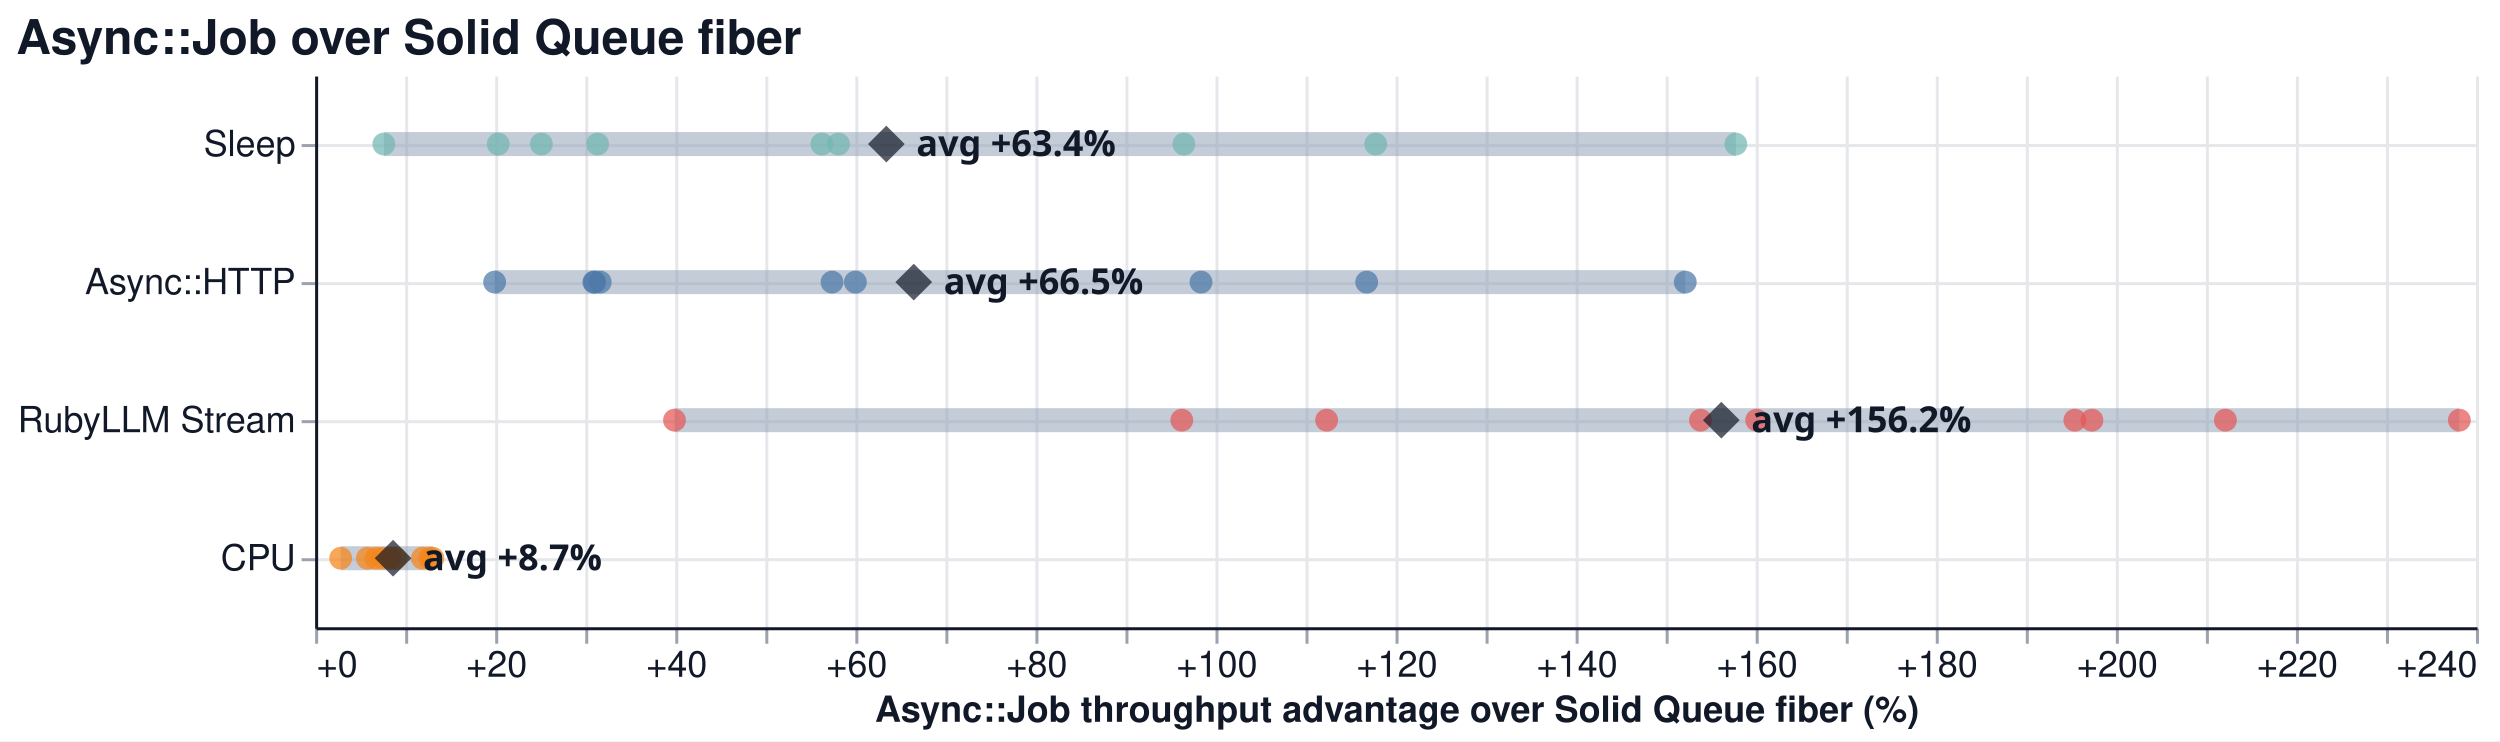
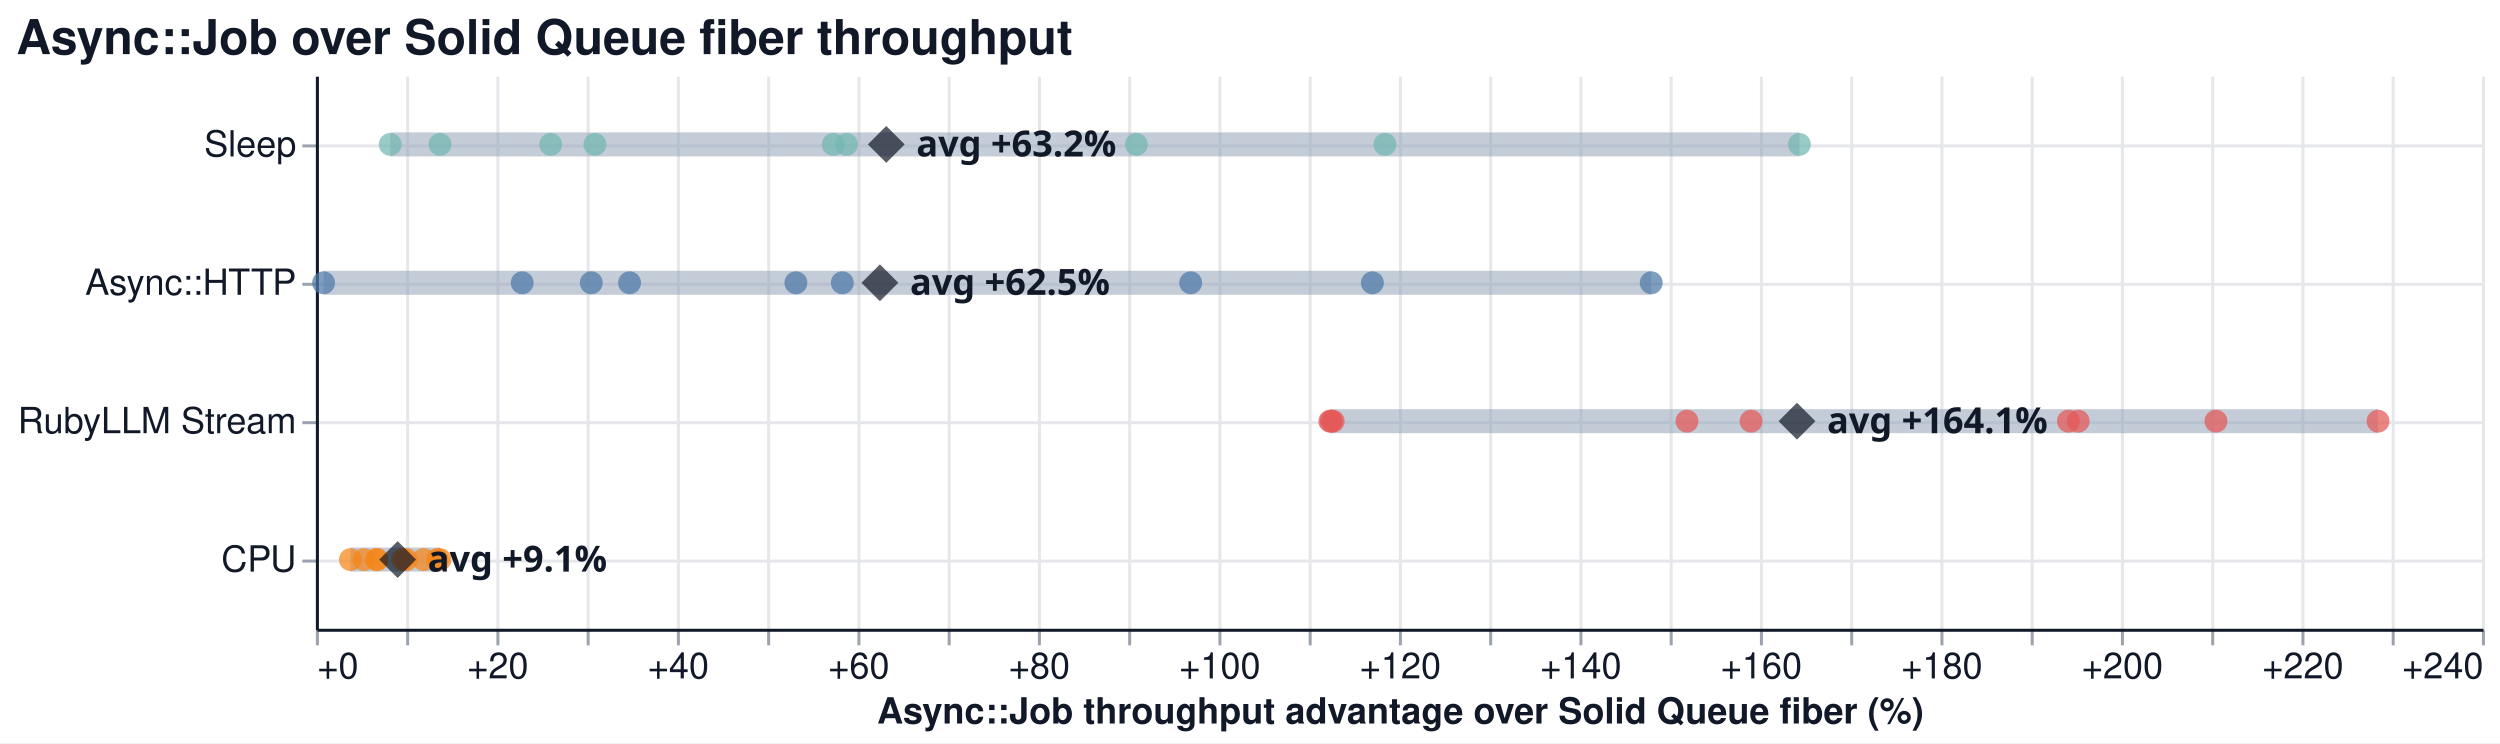
- <svg xmlns="http://www.w3.org/2000/svg" version="1.1" class="marks" width="833" height="247" viewBox="0 0 833 247">
-   <rect width="833" height="247" fill="white" />
+ <svg xmlns="http://www.w3.org/2000/svg" version="1.1" class="marks" width="831" height="247" viewBox="0 0 831 247">
+   <rect width="831" height="247" fill="white" />
  <g fill="none" stroke-miterlimit="10" transform="translate(105,25)">
    <g class="mark-group role-frame root" role="graphics-object" aria-roledescription="group mark container">
      <g transform="translate(0,0)">
        <path class="background" aria-hidden="true" d="M0,0h720v184h-720Z" />
        <g>
          <g class="mark-group role-axis" aria-hidden="true">
            <g transform="translate(0.5,184.5)">
              <path class="background" aria-hidden="true" d="M0,0h0v0h0Z" pointer-events="none" />
              <g>
                <g class="mark-rule role-axis-grid" pointer-events="none">
                  <line transform="translate(0,0)" x2="0" y2="-184" stroke="#e5e7eb" stroke-width="1" opacity="1" />
                  <line transform="translate(30,0)" x2="0" y2="-184" stroke="#e5e7eb" stroke-width="1" opacity="1" />
                  <line transform="translate(60,0)" x2="0" y2="-184" stroke="#e5e7eb" stroke-width="1" opacity="1" />
                  <line transform="translate(90,0)" x2="0" y2="-184" stroke="#e5e7eb" stroke-width="1" opacity="1" />
                  <line transform="translate(120,0)" x2="0" y2="-184" stroke="#e5e7eb" stroke-width="1" opacity="1" />
                  <line transform="translate(150,0)" x2="0" y2="-184" stroke="#e5e7eb" stroke-width="1" opacity="1" />
                  <line transform="translate(180,0)" x2="0" y2="-184" stroke="#e5e7eb" stroke-width="1" opacity="1" />
                  <line transform="translate(210,0)" x2="0" y2="-184" stroke="#e5e7eb" stroke-width="1" opacity="1" />
                  <line transform="translate(240,0)" x2="0" y2="-184" stroke="#e5e7eb" stroke-width="1" opacity="1" />
                  <line transform="translate(270,0)" x2="0" y2="-184" stroke="#e5e7eb" stroke-width="1" opacity="1" />
                  <line transform="translate(300,0)" x2="0" y2="-184" stroke="#e5e7eb" stroke-width="1" opacity="1" />
                  <line transform="translate(330,0)" x2="0" y2="-184" stroke="#e5e7eb" stroke-width="1" opacity="1" />
                  <line transform="translate(360,0)" x2="0" y2="-184" stroke="#e5e7eb" stroke-width="1" opacity="1" />
                  <line transform="translate(390,0)" x2="0" y2="-184" stroke="#e5e7eb" stroke-width="1" opacity="1" />
                  <line transform="translate(420,0)" x2="0" y2="-184" stroke="#e5e7eb" stroke-width="1" opacity="1" />
                  <line transform="translate(450,0)" x2="0" y2="-184" stroke="#e5e7eb" stroke-width="1" opacity="1" />
                  <line transform="translate(480,0)" x2="0" y2="-184" stroke="#e5e7eb" stroke-width="1" opacity="1" />
                  <line transform="translate(510,0)" x2="0" y2="-184" stroke="#e5e7eb" stroke-width="1" opacity="1" />
                  <line transform="translate(540,0)" x2="0" y2="-184" stroke="#e5e7eb" stroke-width="1" opacity="1" />
                  <line transform="translate(570,0)" x2="0" y2="-184" stroke="#e5e7eb" stroke-width="1" opacity="1" />
                  <line transform="translate(600,0)" x2="0" y2="-184" stroke="#e5e7eb" stroke-width="1" opacity="1" />
                  <line transform="translate(630,0)" x2="0" y2="-184" stroke="#e5e7eb" stroke-width="1" opacity="1" />
                  <line transform="translate(660,0)" x2="0" y2="-184" stroke="#e5e7eb" stroke-width="1" opacity="1" />
                  <line transform="translate(690,0)" x2="0" y2="-184" stroke="#e5e7eb" stroke-width="1" opacity="1" />
                  <line transform="translate(720,0)" x2="0" y2="-184" stroke="#e5e7eb" stroke-width="1" opacity="1" />
                </g>
              </g>
              <path class="foreground" aria-hidden="true" d="" pointer-events="none" display="none" />
            </g>
          </g>
          <g class="mark-group role-axis" aria-hidden="true">
            <g transform="translate(0.5,0.5)">
              <path class="background" aria-hidden="true" d="M0,0h0v0h0Z" pointer-events="none" />
              <g>
                <g class="mark-rule role-axis-grid" pointer-events="none">
                  <line transform="translate(0,23)" x2="720" y2="0" stroke="#e5e7eb" stroke-width="1" opacity="1" />
                  <line transform="translate(0,69)" x2="720" y2="0" stroke="#e5e7eb" stroke-width="1" opacity="1" />
                  <line transform="translate(0,115)" x2="720" y2="0" stroke="#e5e7eb" stroke-width="1" opacity="1" />
                  <line transform="translate(0,161)" x2="720" y2="0" stroke="#e5e7eb" stroke-width="1" opacity="1" />
                </g>
              </g>
              <path class="foreground" aria-hidden="true" d="" pointer-events="none" display="none" />
            </g>
          </g>
          <g class="mark-group role-axis" role="graphics-symbol" aria-roledescription="axis" aria-label="X-axis titled 'Async::Job throughput advantage over Solid Queue fiber (%)' for a linear scale with values from +0 to +240">
            <g transform="translate(0.5,184.5)">
              <path class="background" aria-hidden="true" d="M0,0h0v0h0Z" pointer-events="none" />
              <g>
                <g class="mark-rule role-axis-tick" pointer-events="none">
                  <line transform="translate(0,0)" x2="0" y2="5" stroke="#9ca3af" stroke-width="1" opacity="1" />
                  <line transform="translate(30,0)" x2="0" y2="5" stroke="#9ca3af" stroke-width="1" opacity="1" />
                  <line transform="translate(60,0)" x2="0" y2="5" stroke="#9ca3af" stroke-width="1" opacity="1" />
                  <line transform="translate(90,0)" x2="0" y2="5" stroke="#9ca3af" stroke-width="1" opacity="1" />
                  <line transform="translate(120,0)" x2="0" y2="5" stroke="#9ca3af" stroke-width="1" opacity="1" />
                  <line transform="translate(150,0)" x2="0" y2="5" stroke="#9ca3af" stroke-width="1" opacity="1" />
                  <line transform="translate(180,0)" x2="0" y2="5" stroke="#9ca3af" stroke-width="1" opacity="1" />
                  <line transform="translate(210,0)" x2="0" y2="5" stroke="#9ca3af" stroke-width="1" opacity="1" />
                  <line transform="translate(240,0)" x2="0" y2="5" stroke="#9ca3af" stroke-width="1" opacity="1" />
                  <line transform="translate(270,0)" x2="0" y2="5" stroke="#9ca3af" stroke-width="1" opacity="1" />
                  <line transform="translate(300,0)" x2="0" y2="5" stroke="#9ca3af" stroke-width="1" opacity="1" />
                  <line transform="translate(330,0)" x2="0" y2="5" stroke="#9ca3af" stroke-width="1" opacity="1" />
                  <line transform="translate(360,0)" x2="0" y2="5" stroke="#9ca3af" stroke-width="1" opacity="1" />
                  <line transform="translate(390,0)" x2="0" y2="5" stroke="#9ca3af" stroke-width="1" opacity="1" />
                  <line transform="translate(420,0)" x2="0" y2="5" stroke="#9ca3af" stroke-width="1" opacity="1" />
                  <line transform="translate(450,0)" x2="0" y2="5" stroke="#9ca3af" stroke-width="1" opacity="1" />
                  <line transform="translate(480,0)" x2="0" y2="5" stroke="#9ca3af" stroke-width="1" opacity="1" />
                  <line transform="translate(510,0)" x2="0" y2="5" stroke="#9ca3af" stroke-width="1" opacity="1" />
                  <line transform="translate(540,0)" x2="0" y2="5" stroke="#9ca3af" stroke-width="1" opacity="1" />
                  <line transform="translate(570,0)" x2="0" y2="5" stroke="#9ca3af" stroke-width="1" opacity="1" />
                  <line transform="translate(600,0)" x2="0" y2="5" stroke="#9ca3af" stroke-width="1" opacity="1" />
                  <line transform="translate(630,0)" x2="0" y2="5" stroke="#9ca3af" stroke-width="1" opacity="1" />
                  <line transform="translate(660,0)" x2="0" y2="5" stroke="#9ca3af" stroke-width="1" opacity="1" />
                  <line transform="translate(690,0)" x2="0" y2="5" stroke="#9ca3af" stroke-width="1" opacity="1" />
                  <line transform="translate(720,0)" x2="0" y2="5" stroke="#9ca3af" stroke-width="1" opacity="1" />
                </g>
                <g class="mark-text role-axis-label" pointer-events="none">
                  <text text-anchor="start" transform="translate(0,16)" font-family="Helvetica" font-size="12px" fill="#111827" opacity="1">+0</text>
                  <text text-anchor="middle" transform="translate(30,16)" font-family="Helvetica" font-size="12px" fill="#111827" opacity="0">+10</text>
                  <text text-anchor="middle" transform="translate(60,16)" font-family="Helvetica" font-size="12px" fill="#111827" opacity="1">+20</text>
                  <text text-anchor="middle" transform="translate(90,16)" font-family="Helvetica" font-size="12px" fill="#111827" opacity="0">+30</text>
                  <text text-anchor="middle" transform="translate(120,16)" font-family="Helvetica" font-size="12px" fill="#111827" opacity="1">+40</text>
                  <text text-anchor="middle" transform="translate(150,16)" font-family="Helvetica" font-size="12px" fill="#111827" opacity="0">+50</text>
                  <text text-anchor="middle" transform="translate(180,16)" font-family="Helvetica" font-size="12px" fill="#111827" opacity="1">+60</text>
                  <text text-anchor="middle" transform="translate(210,16)" font-family="Helvetica" font-size="12px" fill="#111827" opacity="0">+70</text>
                  <text text-anchor="middle" transform="translate(240,16)" font-family="Helvetica" font-size="12px" fill="#111827" opacity="1">+80</text>
                  <text text-anchor="middle" transform="translate(270,16)" font-family="Helvetica" font-size="12px" fill="#111827" opacity="0">+90</text>
                  <text text-anchor="middle" transform="translate(300,16)" font-family="Helvetica" font-size="12px" fill="#111827" opacity="1">+100</text>
                  <text text-anchor="middle" transform="translate(330,16)" font-family="Helvetica" font-size="12px" fill="#111827" opacity="0">+110</text>
                  <text text-anchor="middle" transform="translate(360,16)" font-family="Helvetica" font-size="12px" fill="#111827" opacity="1">+120</text>
                  <text text-anchor="middle" transform="translate(390,16)" font-family="Helvetica" font-size="12px" fill="#111827" opacity="0">+130</text>
                  <text text-anchor="middle" transform="translate(420,16)" font-family="Helvetica" font-size="12px" fill="#111827" opacity="1">+140</text>
                  <text text-anchor="middle" transform="translate(450,16)" font-family="Helvetica" font-size="12px" fill="#111827" opacity="0">+150</text>
                  <text text-anchor="middle" transform="translate(480,16)" font-family="Helvetica" font-size="12px" fill="#111827" opacity="1">+160</text>
                  <text text-anchor="middle" transform="translate(510,16)" font-family="Helvetica" font-size="12px" fill="#111827" opacity="0">+170</text>
                  <text text-anchor="middle" transform="translate(540,16)" font-family="Helvetica" font-size="12px" fill="#111827" opacity="1">+180</text>
                  <text text-anchor="middle" transform="translate(570,16)" font-family="Helvetica" font-size="12px" fill="#111827" opacity="0">+190</text>
                  <text text-anchor="middle" transform="translate(600,16)" font-family="Helvetica" font-size="12px" fill="#111827" opacity="1">+200</text>
                  <text text-anchor="middle" transform="translate(630,16)" font-family="Helvetica" font-size="12px" fill="#111827" opacity="0">+210</text>
                  <text text-anchor="middle" transform="translate(660,16)" font-family="Helvetica" font-size="12px" fill="#111827" opacity="1">+220</text>
                  <text text-anchor="middle" transform="translate(690,16)" font-family="Helvetica" font-size="12px" fill="#111827" opacity="0">+230</text>
                  <text text-anchor="end" transform="translate(720,16)" font-family="Helvetica" font-size="12px" fill="#111827" opacity="1">+240</text>
                </g>
                <g class="mark-rule role-axis-domain" pointer-events="none">
                  <line transform="translate(0,0)" x2="720" y2="0" stroke="#111827" stroke-width="1" opacity="1" />
                </g>
                <g class="mark-text role-axis-title" pointer-events="none">
                  <text text-anchor="middle" transform="translate(360,31)" font-family="Helvetica" font-size="12px" font-weight="bold" fill="#111827" opacity="1">Async::Job throughput advantage over Solid Queue fiber (%)</text>
                </g>
              </g>
              <path class="foreground" aria-hidden="true" d="" pointer-events="none" display="none" />
            </g>
          </g>
          <g class="mark-group role-axis" role="graphics-symbol" aria-roledescription="axis" aria-label="Y-axis for a discrete scale with 4 values: Sleep, Async::HTTP, RubyLLM Stream, CPU">
            <g transform="translate(0.5,0.5)">
              <path class="background" aria-hidden="true" d="M0,0h0v0h0Z" pointer-events="none" />
              <g>
                <g class="mark-rule role-axis-tick" pointer-events="none">
                  <line transform="translate(0,23)" x2="-5" y2="0" stroke="#9ca3af" stroke-width="1" opacity="1" />
                  <line transform="translate(0,69)" x2="-5" y2="0" stroke="#9ca3af" stroke-width="1" opacity="1" />
                  <line transform="translate(0,115)" x2="-5" y2="0" stroke="#9ca3af" stroke-width="1" opacity="1" />
                  <line transform="translate(0,161)" x2="-5" y2="0" stroke="#9ca3af" stroke-width="1" opacity="1" />
                </g>
                <g class="mark-text role-axis-label" pointer-events="none">
                  <text text-anchor="end" transform="translate(-7,26.5)" font-family="Helvetica" font-size="12px" fill="#111827" opacity="1">Sleep</text>
                  <text text-anchor="end" transform="translate(-7,72.5)" font-family="Helvetica" font-size="12px" fill="#111827" opacity="1">Async::HTTP</text>
                  <text text-anchor="end" transform="translate(-7,118.5)" font-family="Helvetica" font-size="12px" fill="#111827" opacity="1">RubyLLM Stream</text>
                  <text text-anchor="end" transform="translate(-7,164.5)" font-family="Helvetica" font-size="12px" fill="#111827" opacity="1">CPU</text>
                </g>
                <g class="mark-rule role-axis-domain" pointer-events="none">
                  <line transform="translate(0,0)" x2="0" y2="184" stroke="#111827" stroke-width="1" opacity="1" />
                </g>
              </g>
              <path class="foreground" aria-hidden="true" d="" pointer-events="none" display="none" />
            </g>
          </g>
          <g class="mark-rule role-mark layer_0_marks" role="graphics-symbol" aria-roledescription="rule mark container" />
          <g class="mark-rule role-mark layer_1_marks" role="graphics-object" aria-roledescription="rule mark container">
-             <line aria-label="Async::Job throughput advantage over Solid Queue fiber (%): +8; workload: Sleep; max: 157.794026874; min: 7.63657135985; average: 63.440717267; cells: 9" role="graphics-symbol" aria-roledescription="rule mark" transform="translate(22.90971,23)" x2="450.472" y2="0" stroke="#94a3b8" stroke-width="8" opacity="0.55" />
-             <line aria-label="Async::Job throughput advantage over Solid Queue fiber (%): +20; workload: Async::HTTP; max: 152.176767677; min: 19.9372868972; average: 66.4868963681; cells: 9" role="graphics-symbol" aria-roledescription="rule mark" transform="translate(59.81186,69)" x2="396.718" y2="0" stroke="#94a3b8" stroke-width="8" opacity="0.55" />
-             <line aria-label="Async::Job throughput advantage over Solid Queue fiber (%): +40; workload: RubyLLM Stream; max: 238.153846154; min: 39.9147727273; average: 156.178606797; cells: 9" role="graphics-symbol" aria-roledescription="rule mark" transform="translate(119.7443,115)" x2="594.717" y2="0" stroke="#94a3b8" stroke-width="8" opacity="0.55" />
-             <line aria-label="Async::Job throughput advantage over Solid Queue fiber (%): +3; workload: CPU; max: 13.0796150481; min: 2.83780833879; average: 8.65406472805; cells: 9" role="graphics-symbol" aria-roledescription="rule mark" transform="translate(8.513425,161)" x2="30.725" y2="0" stroke="#94a3b8" stroke-width="8" opacity="0.55" />
+             <line aria-label="Async::Job throughput advantage over Solid Queue fiber (%): +8; workload: Sleep; max: 164.37624137; min: 8.23999046711; average: 63.1967525; cells: 9" role="graphics-symbol" aria-roledescription="rule mark" transform="translate(24.71997,23)" x2="468.409" y2="0" stroke="#94a3b8" stroke-width="8" opacity="0.55" />
+             <line aria-label="Async::Job throughput advantage over Solid Queue fiber (%): +1; workload: Async::HTTP; max: 147.954873018; min: 0.853002323591; average: 62.4932173741; cells: 9" role="graphics-symbol" aria-roledescription="rule mark" transform="translate(2.559007,69)" x2="441.306" y2="0" stroke="#94a3b8" stroke-width="8" opacity="0.55" />
+             <line aria-label="Async::Job throughput advantage over Solid Queue fiber (%): +112; workload: RubyLLM Stream; max: 228.484848485; min: 112.345679012; average: 164.105061927; cells: 9" role="graphics-symbol" aria-roledescription="rule mark" transform="translate(337.037,115)" x2="348.418" y2="0" stroke="#94a3b8" stroke-width="8" opacity="0.55" />
+             <line aria-label="Async::Job throughput advantage over Solid Queue fiber (%): +4; workload: CPU; max: 13.7547348485; min: 3.82764654418; average: 9.05797429436; cells: 9" role="graphics-symbol" aria-roledescription="rule mark" transform="translate(11.48294,161)" x2="29.781" y2="0" stroke="#94a3b8" stroke-width="8" opacity="0.55" />
          </g>
          <g class="mark-symbol role-mark layer_2_marks" role="graphics-object" aria-roledescription="symbol mark container">
-             <path aria-label="Async::Job throughput advantage over Solid Queue fiber (%): +31; workload: Sleep; concurrency: 5; processes: 1 proc; value: 31.375739645" role="graphics-symbol" aria-roledescription="point" transform="translate(94.12722,23)" d="M3.808,0A3.808,3.808,0,1,1,-3.808,0A3.808,3.808,0,1,1,3.808,0" fill="#72b7b2" stroke-width="2" opacity="0.72" />
-             <path aria-label="Async::Job throughput advantage over Solid Queue fiber (%): +58; workload: Sleep; concurrency: 10; processes: 1 proc; value: 58.1294432647" role="graphics-symbol" aria-roledescription="point" transform="translate(174.3883,23)" d="M3.808,0A3.808,3.808,0,1,1,-3.808,0A3.808,3.808,0,1,1,3.808,0" fill="#72b7b2" stroke-width="2" opacity="0.72" />
-             <path aria-label="Async::Job throughput advantage over Solid Queue fiber (%): +118; workload: Sleep; concurrency: 25; processes: 1 proc; value: 117.79725834" role="graphics-symbol" aria-roledescription="point" transform="translate(353.3918,23)" d="M3.808,0A3.808,3.808,0,1,1,-3.808,0A3.808,3.808,0,1,1,3.808,0" fill="#72b7b2" stroke-width="2" opacity="0.72" />
-             <path aria-label="Async::Job throughput advantage over Solid Queue fiber (%): +158; workload: Sleep; concurrency: 50; processes: 1 proc; value: 157.794026874" role="graphics-symbol" aria-roledescription="point" transform="translate(473.3821,23)" d="M3.808,0A3.808,3.808,0,1,1,-3.808,0A3.808,3.808,0,1,1,3.808,0" fill="#72b7b2" stroke-width="2" opacity="0.72" />
-             <path aria-label="Async::Job throughput advantage over Solid Queue fiber (%): +25; workload: Sleep; concurrency: 5; processes: 2 proc; value: 25.1297946532" role="graphics-symbol" aria-roledescription="point" transform="translate(75.38938,23)" d="M3.808,0A3.808,3.808,0,1,1,-3.808,0A3.808,3.808,0,1,1,3.808,0" fill="#72b7b2" stroke-width="2" opacity="0.72" />
-             <path aria-label="Async::Job throughput advantage over Solid Queue fiber (%): +56; workload: Sleep; concurrency: 10; processes: 2 proc; value: 56.2765905423" role="graphics-symbol" aria-roledescription="point" transform="translate(168.8298,23)" d="M3.808,0A3.808,3.808,0,1,1,-3.808,0A3.808,3.808,0,1,1,3.808,0" fill="#72b7b2" stroke-width="2" opacity="0.72" />
-             <path aria-label="Async::Job throughput advantage over Solid Queue fiber (%): +96; workload: Sleep; concurrency: 25; processes: 2 proc; value: 96.4900355322" role="graphics-symbol" aria-roledescription="point" transform="translate(289.4701,23)" d="M3.808,0A3.808,3.808,0,1,1,-3.808,0A3.808,3.808,0,1,1,3.808,0" fill="#72b7b2" stroke-width="2" opacity="0.72" />
-             <path aria-label="Async::Job throughput advantage over Solid Queue fiber (%): +8; workload: Sleep; concurrency: 5; processes: 6 proc; value: 7.63657135985" role="graphics-symbol" aria-roledescription="point" transform="translate(22.90971,23)" d="M3.808,0A3.808,3.808,0,1,1,-3.808,0A3.808,3.808,0,1,1,3.808,0" fill="#72b7b2" stroke-width="2" opacity="0.72" />
-             <path aria-label="Async::Job throughput advantage over Solid Queue fiber (%): +20; workload: Sleep; concurrency: 10; processes: 6 proc; value: 20.3369951914" role="graphics-symbol" aria-roledescription="point" transform="translate(61.01099,23)" d="M3.808,0A3.808,3.808,0,1,1,-3.808,0A3.808,3.808,0,1,1,3.808,0" fill="#72b7b2" stroke-width="2" opacity="0.72" />
-             <path aria-label="Async::Job throughput advantage over Solid Queue fiber (%): +31; workload: Async::HTTP; concurrency: 5; processes: 1 proc; value: 30.9555654629" role="graphics-symbol" aria-roledescription="point" transform="translate(92.8667,69)" d="M3.808,0A3.808,3.808,0,1,1,-3.808,0A3.808,3.808,0,1,1,3.808,0" fill="#4c78a8" stroke-width="2" opacity="0.72" />
-             <path aria-label="Async::Job throughput advantage over Solid Queue fiber (%): +60; workload: Async::HTTP; concurrency: 10; processes: 1 proc; value: 60.0037362227" role="graphics-symbol" aria-roledescription="point" transform="translate(180.0112,69)" d="M3.808,0A3.808,3.808,0,1,1,-3.808,0A3.808,3.808,0,1,1,3.808,0" fill="#4c78a8" stroke-width="2" opacity="0.72" />
-             <path aria-label="Async::Job throughput advantage over Solid Queue fiber (%): +117; workload: Async::HTTP; concurrency: 25; processes: 1 proc; value: 116.79411593" role="graphics-symbol" aria-roledescription="point" transform="translate(350.3823,69)" d="M3.808,0A3.808,3.808,0,1,1,-3.808,0A3.808,3.808,0,1,1,3.808,0" fill="#4c78a8" stroke-width="2" opacity="0.72" />
-             <path aria-label="Async::Job throughput advantage over Solid Queue fiber (%): +152; workload: Async::HTTP; concurrency: 50; processes: 1 proc; value: 152.176767677" role="graphics-symbol" aria-roledescription="point" transform="translate(456.5303,69)" d="M3.808,0A3.808,3.808,0,1,1,-3.808,0A3.808,3.808,0,1,1,3.808,0" fill="#4c78a8" stroke-width="2" opacity="0.72" />
-             <path aria-label="Async::Job throughput advantage over Solid Queue fiber (%): +32; workload: Async::HTTP; concurrency: 5; processes: 2 proc; value: 31.6636570621" role="graphics-symbol" aria-roledescription="point" transform="translate(94.99097,69)" d="M3.808,0A3.808,3.808,0,1,1,-3.808,0A3.808,3.808,0,1,1,3.808,0" fill="#4c78a8" stroke-width="2" opacity="0.72" />
-             <path aria-label="Async::Job throughput advantage over Solid Queue fiber (%): +57; workload: Async::HTTP; concurrency: 10; processes: 2 proc; value: 57.408411814" role="graphics-symbol" aria-roledescription="point" transform="translate(172.2252,69)" d="M3.808,0A3.808,3.808,0,1,1,-3.808,0A3.808,3.808,0,1,1,3.808,0" fill="#4c78a8" stroke-width="2" opacity="0.72" />
-             <path aria-label="Async::Job throughput advantage over Solid Queue fiber (%): +98; workload: Async::HTTP; concurrency: 25; processes: 2 proc; value: 98.3918037876" role="graphics-symbol" aria-roledescription="point" transform="translate(295.1754,69)" d="M3.808,0A3.808,3.808,0,1,1,-3.808,0A3.808,3.808,0,1,1,3.808,0" fill="#4c78a8" stroke-width="2" opacity="0.72" />
-             <path aria-label="Async::Job throughput advantage over Solid Queue fiber (%): +20; workload: Async::HTTP; concurrency: 5; processes: 6 proc; value: 19.9372868972" role="graphics-symbol" aria-roledescription="point" transform="translate(59.81186,69)" d="M3.808,0A3.808,3.808,0,1,1,-3.808,0A3.808,3.808,0,1,1,3.808,0" fill="#4c78a8" stroke-width="2" opacity="0.72" />
-             <path aria-label="Async::Job throughput advantage over Solid Queue fiber (%): +31; workload: Async::HTTP; concurrency: 10; processes: 6 proc; value: 31.0507224594" role="graphics-symbol" aria-roledescription="point" transform="translate(93.15217,69)" d="M3.808,0A3.808,3.808,0,1,1,-3.808,0A3.808,3.808,0,1,1,3.808,0" fill="#4c78a8" stroke-width="2" opacity="0.72" />
+             <path aria-label="Async::Job throughput advantage over Solid Queue fiber (%): +31; workload: Sleep; concurrency: 5; processes: 1 proc; value: 30.9188065905" role="graphics-symbol" aria-roledescription="point" transform="translate(92.75642,23)" d="M3.808,0A3.808,3.808,0,1,1,-3.808,0A3.808,3.808,0,1,1,3.808,0" fill="#72b7b2" stroke-width="2" opacity="0.72" />
+             <path aria-label="Async::Job throughput advantage over Solid Queue fiber (%): +59; workload: Sleep; concurrency: 10; processes: 1 proc; value: 58.790240282" role="graphics-symbol" aria-roledescription="point" transform="translate(176.3707,23)" d="M3.808,0A3.808,3.808,0,1,1,-3.808,0A3.808,3.808,0,1,1,3.808,0" fill="#72b7b2" stroke-width="2" opacity="0.72" />
+             <path aria-label="Async::Job throughput advantage over Solid Queue fiber (%): +118; workload: Sleep; concurrency: 25; processes: 1 proc; value: 118.442313281" role="graphics-symbol" aria-roledescription="point" transform="translate(355.3269,23)" d="M3.808,0A3.808,3.808,0,1,1,-3.808,0A3.808,3.808,0,1,1,3.808,0" fill="#72b7b2" stroke-width="2" opacity="0.72" />
+             <path aria-label="Async::Job throughput advantage over Solid Queue fiber (%): +164; workload: Sleep; concurrency: 50; processes: 1 proc; value: 164.37624137" role="graphics-symbol" aria-roledescription="point" transform="translate(493.1287,23)" d="M3.808,0A3.808,3.808,0,1,1,-3.808,0A3.808,3.808,0,1,1,3.808,0" fill="#72b7b2" stroke-width="2" opacity="0.72" />
+             <path aria-label="Async::Job throughput advantage over Solid Queue fiber (%): +26; workload: Sleep; concurrency: 5; processes: 2 proc; value: 26.011970389" role="graphics-symbol" aria-roledescription="point" transform="translate(78.03591,23)" d="M3.808,0A3.808,3.808,0,1,1,-3.808,0A3.808,3.808,0,1,1,3.808,0" fill="#72b7b2" stroke-width="2" opacity="0.72" />
+             <path aria-label="Async::Job throughput advantage over Solid Queue fiber (%): +57; workload: Sleep; concurrency: 10; processes: 2 proc; value: 57.3226656259" role="graphics-symbol" aria-roledescription="point" transform="translate(171.968,23)" d="M3.808,0A3.808,3.808,0,1,1,-3.808,0A3.808,3.808,0,1,1,3.808,0" fill="#72b7b2" stroke-width="2" opacity="0.72" />
+             <path aria-label="Async::Job throughput advantage over Solid Queue fiber (%): +91; workload: Sleep; concurrency: 25; processes: 2 proc; value: 90.9148897394" role="graphics-symbol" aria-roledescription="point" transform="translate(272.7447,23)" d="M3.808,0A3.808,3.808,0,1,1,-3.808,0A3.808,3.808,0,1,1,3.808,0" fill="#72b7b2" stroke-width="2" opacity="0.72" />
+             <path aria-label="Async::Job throughput advantage over Solid Queue fiber (%): +8; workload: Sleep; concurrency: 5; processes: 6 proc; value: 8.23999046711" role="graphics-symbol" aria-roledescription="point" transform="translate(24.71997,23)" d="M3.808,0A3.808,3.808,0,1,1,-3.808,0A3.808,3.808,0,1,1,3.808,0" fill="#72b7b2" stroke-width="2" opacity="0.72" />
+             <path aria-label="Async::Job throughput advantage over Solid Queue fiber (%): +14; workload: Sleep; concurrency: 10; processes: 6 proc; value: 13.7536547556" role="graphics-symbol" aria-roledescription="point" transform="translate(41.26096,23)" d="M3.808,0A3.808,3.808,0,1,1,-3.808,0A3.808,3.808,0,1,1,3.808,0" fill="#72b7b2" stroke-width="2" opacity="0.72" />
+             <path aria-label="Async::Job throughput advantage over Solid Queue fiber (%): +31; workload: Async::HTTP; concurrency: 5; processes: 1 proc; value: 30.5137751303" role="graphics-symbol" aria-roledescription="point" transform="translate(91.54133,69)" d="M3.808,0A3.808,3.808,0,1,1,-3.808,0A3.808,3.808,0,1,1,3.808,0" fill="#4c78a8" stroke-width="2" opacity="0.72" />
+             <path aria-label="Async::Job throughput advantage over Solid Queue fiber (%): +58; workload: Async::HTTP; concurrency: 10; processes: 1 proc; value: 58.3279325988" role="graphics-symbol" aria-roledescription="point" transform="translate(174.9838,69)" d="M3.808,0A3.808,3.808,0,1,1,-3.808,0A3.808,3.808,0,1,1,3.808,0" fill="#4c78a8" stroke-width="2" opacity="0.72" />
+             <path aria-label="Async::Job throughput advantage over Solid Queue fiber (%): +117; workload: Async::HTTP; concurrency: 25; processes: 1 proc; value: 117.059438124" role="graphics-symbol" aria-roledescription="point" transform="translate(351.1783,69)" d="M3.808,0A3.808,3.808,0,1,1,-3.808,0A3.808,3.808,0,1,1,3.808,0" fill="#4c78a8" stroke-width="2" opacity="0.72" />
+             <path aria-label="Async::Job throughput advantage over Solid Queue fiber (%): +148; workload: Async::HTTP; concurrency: 50; processes: 1 proc; value: 147.954873018" role="graphics-symbol" aria-roledescription="point" transform="translate(443.8646,69)" d="M3.808,0A3.808,3.808,0,1,1,-3.808,0A3.808,3.808,0,1,1,3.808,0" fill="#4c78a8" stroke-width="2" opacity="0.72" />
+             <path aria-label="Async::Job throughput advantage over Solid Queue fiber (%): +35; workload: Async::HTTP; concurrency: 5; processes: 2 proc; value: 34.7555205047" role="graphics-symbol" aria-roledescription="point" transform="translate(104.2666,69)" d="M3.808,0A3.808,3.808,0,1,1,-3.808,0A3.808,3.808,0,1,1,3.808,0" fill="#4c78a8" stroke-width="2" opacity="0.72" />
+             <path aria-label="Async::Job throughput advantage over Solid Queue fiber (%): +53; workload: Async::HTTP; concurrency: 10; processes: 2 proc; value: 53.1878287372" role="graphics-symbol" aria-roledescription="point" transform="translate(159.5635,69)" d="M3.808,0A3.808,3.808,0,1,1,-3.808,0A3.808,3.808,0,1,1,3.808,0" fill="#4c78a8" stroke-width="2" opacity="0.72" />
+             <path aria-label="Async::Job throughput advantage over Solid Queue fiber (%): +97; workload: Async::HTTP; concurrency: 25; processes: 2 proc; value: 96.9287008686" role="graphics-symbol" aria-roledescription="point" transform="translate(290.7861,69)" d="M3.808,0A3.808,3.808,0,1,1,-3.808,0A3.808,3.808,0,1,1,3.808,0" fill="#4c78a8" stroke-width="2" opacity="0.72" />
+             <path aria-label="Async::Job throughput advantage over Solid Queue fiber (%): +1; workload: Async::HTTP; concurrency: 5; processes: 6 proc; value: 0.853002323591" role="graphics-symbol" aria-roledescription="point" transform="translate(2.559007,69)" d="M3.808,0A3.808,3.808,0,1,1,-3.808,0A3.808,3.808,0,1,1,3.808,0" fill="#4c78a8" stroke-width="2" opacity="0.72" />
+             <path aria-label="Async::Job throughput advantage over Solid Queue fiber (%): +23; workload: Async::HTTP; concurrency: 10; processes: 6 proc; value: 22.8578850611" role="graphics-symbol" aria-roledescription="point" transform="translate(68.57366,69)" d="M3.808,0A3.808,3.808,0,1,1,-3.808,0A3.808,3.808,0,1,1,3.808,0" fill="#4c78a8" stroke-width="2" opacity="0.72" />
            <path aria-label="Async::Job throughput advantage over Solid Queue fiber (%): +112; workload: RubyLLM Stream; concurrency: 5; processes: 1 proc; value: 112.345679012" role="graphics-symbol" aria-roledescription="point" transform="translate(337.037,115)" d="M3.808,0A3.808,3.808,0,1,1,-3.808,0A3.808,3.808,0,1,1,3.808,0" fill="#e45756" stroke-width="2" opacity="0.72" />
-             <path aria-label="Async::Job throughput advantage over Solid Queue fiber (%): +160; workload: RubyLLM Stream; concurrency: 10; processes: 1 proc; value: 160.109289617" role="graphics-symbol" aria-roledescription="point" transform="translate(480.3279,115)" d="M3.808,0A3.808,3.808,0,1,1,-3.808,0A3.808,3.808,0,1,1,3.808,0" fill="#e45756" stroke-width="2" opacity="0.72" />
-             <path aria-label="Async::Job throughput advantage over Solid Queue fiber (%): +197; workload: RubyLLM Stream; concurrency: 25; processes: 1 proc; value: 197.340425532" role="graphics-symbol" aria-roledescription="point" transform="translate(592.0213,115)" d="M3.808,0A3.808,3.808,0,1,1,-3.808,0A3.808,3.808,0,1,1,3.808,0" fill="#e45756" stroke-width="2" opacity="0.72" />
-             <path aria-label="Async::Job throughput advantage over Solid Queue fiber (%): +212; workload: RubyLLM Stream; concurrency: 50; processes: 1 proc; value: 212.169312169" role="graphics-symbol" aria-roledescription="point" transform="translate(636.5079,115)" d="M3.808,0A3.808,3.808,0,1,1,-3.808,0A3.808,3.808,0,1,1,3.808,0" fill="#e45756" stroke-width="2" opacity="0.72" />
-             <path aria-label="Async::Job throughput advantage over Solid Queue fiber (%): +96; workload: RubyLLM Stream; concurrency: 5; processes: 2 proc; value: 96.2585034014" role="graphics-symbol" aria-roledescription="point" transform="translate(288.7755,115)" d="M3.808,0A3.808,3.808,0,1,1,-3.808,0A3.808,3.808,0,1,1,3.808,0" fill="#e45756" stroke-width="2" opacity="0.72" />
-             <path aria-label="Async::Job throughput advantage over Solid Queue fiber (%): +154; workload: RubyLLM Stream; concurrency: 10; processes: 2 proc; value: 153.869047619" role="graphics-symbol" aria-roledescription="point" transform="translate(461.6071,115)" d="M3.808,0A3.808,3.808,0,1,1,-3.808,0A3.808,3.808,0,1,1,3.808,0" fill="#e45756" stroke-width="2" opacity="0.72" />
-             <path aria-label="Async::Job throughput advantage over Solid Queue fiber (%): +238; workload: RubyLLM Stream; concurrency: 25; processes: 2 proc; value: 238.153846154" role="graphics-symbol" aria-roledescription="point" transform="translate(714.4615,115)" d="M3.808,0A3.808,3.808,0,1,1,-3.808,0A3.808,3.808,0,1,1,3.808,0" fill="#e45756" stroke-width="2" opacity="0.72" />
-             <path aria-label="Async::Job throughput advantage over Solid Queue fiber (%): +40; workload: RubyLLM Stream; concurrency: 5; processes: 6 proc; value: 39.9147727273" role="graphics-symbol" aria-roledescription="point" transform="translate(119.7443,115)" d="M3.808,0A3.808,3.808,0,1,1,-3.808,0A3.808,3.808,0,1,1,3.808,0" fill="#e45756" stroke-width="2" opacity="0.72" />
-             <path aria-label="Async::Job throughput advantage over Solid Queue fiber (%): +195; workload: RubyLLM Stream; concurrency: 10; processes: 6 proc; value: 195.446584939" role="graphics-symbol" aria-roledescription="point" transform="translate(586.3398,115)" d="M3.808,0A3.808,3.808,0,1,1,-3.808,0A3.808,3.808,0,1,1,3.808,0" fill="#e45756" stroke-width="2" opacity="0.72" />
-             <path aria-label="Async::Job throughput advantage over Solid Queue fiber (%): +13; workload: CPU; concurrency: 5; processes: 1 proc; value: 13.0796150481" role="graphics-symbol" aria-roledescription="point" transform="translate(39.23885,161)" d="M3.808,0A3.808,3.808,0,1,1,-3.808,0A3.808,3.808,0,1,1,3.808,0" fill="#f58518" stroke-width="2" opacity="0.72" />
-             <path aria-label="Async::Job throughput advantage over Solid Queue fiber (%): +9; workload: CPU; concurrency: 10; processes: 1 proc; value: 8.96405919662" role="graphics-symbol" aria-roledescription="point" transform="translate(26.89218,161)" d="M3.808,0A3.808,3.808,0,1,1,-3.808,0A3.808,3.808,0,1,1,3.808,0" fill="#f58518" stroke-width="2" opacity="0.72" />
-             <path aria-label="Async::Job throughput advantage over Solid Queue fiber (%): +7; workload: CPU; concurrency: 25; processes: 1 proc; value: 6.75507666805" role="graphics-symbol" aria-roledescription="point" transform="translate(20.26523,161)" d="M3.808,0A3.808,3.808,0,1,1,-3.808,0A3.808,3.808,0,1,1,3.808,0" fill="#f58518" stroke-width="2" opacity="0.72" />
-             <path aria-label="Async::Job throughput advantage over Solid Queue fiber (%): +6; workload: CPU; concurrency: 50; processes: 1 proc; value: 5.8024691358" role="graphics-symbol" aria-roledescription="point" transform="translate(17.40741,161)" d="M3.808,0A3.808,3.808,0,1,1,-3.808,0A3.808,3.808,0,1,1,3.808,0" fill="#f58518" stroke-width="2" opacity="0.72" />
-             <path aria-label="Async::Job throughput advantage over Solid Queue fiber (%): +12; workload: CPU; concurrency: 5; processes: 2 proc; value: 11.9157797316" role="graphics-symbol" aria-roledescription="point" transform="translate(35.74734,161)" d="M3.808,0A3.808,3.808,0,1,1,-3.808,0A3.808,3.808,0,1,1,3.808,0" fill="#f58518" stroke-width="2" opacity="0.72" />
-             <path aria-label="Async::Job throughput advantage over Solid Queue fiber (%): +8; workload: CPU; concurrency: 10; processes: 2 proc; value: 8.31826401447" role="graphics-symbol" aria-roledescription="point" transform="translate(24.95479,161)" d="M3.808,0A3.808,3.808,0,1,1,-3.808,0A3.808,3.808,0,1,1,3.808,0" fill="#f58518" stroke-width="2" opacity="0.72" />
-             <path aria-label="Async::Job throughput advantage over Solid Queue fiber (%): +3; workload: CPU; concurrency: 25; processes: 2 proc; value: 2.83780833879" role="graphics-symbol" aria-roledescription="point" transform="translate(8.513425,161)" d="M3.808,0A3.808,3.808,0,1,1,-3.808,0A3.808,3.808,0,1,1,3.808,0" fill="#f58518" stroke-width="2" opacity="0.72" />
-             <path aria-label="Async::Job throughput advantage over Solid Queue fiber (%): +13; workload: CPU; concurrency: 5; processes: 6 proc; value: 12.7180641531" role="graphics-symbol" aria-roledescription="point" transform="translate(38.15419,161)" d="M3.808,0A3.808,3.808,0,1,1,-3.808,0A3.808,3.808,0,1,1,3.808,0" fill="#f58518" stroke-width="2" opacity="0.72" />
-             <path aria-label="Async::Job throughput advantage over Solid Queue fiber (%): +7; workload: CPU; concurrency: 10; processes: 6 proc; value: 7.49544626594" role="graphics-symbol" aria-roledescription="point" transform="translate(22.48634,161)" d="M3.808,0A3.808,3.808,0,1,1,-3.808,0A3.808,3.808,0,1,1,3.808,0" fill="#f58518" stroke-width="2" opacity="0.72" />
+             <path aria-label="Async::Job throughput advantage over Solid Queue fiber (%): +159; workload: RubyLLM Stream; concurrency: 10; processes: 1 proc; value: 159.016393443" role="graphics-symbol" aria-roledescription="point" transform="translate(477.0492,115)" d="M3.808,0A3.808,3.808,0,1,1,-3.808,0A3.808,3.808,0,1,1,3.808,0" fill="#e45756" stroke-width="2" opacity="0.72" />
+             <path aria-label="Async::Job throughput advantage over Solid Queue fiber (%): +195; workload: RubyLLM Stream; concurrency: 25; processes: 1 proc; value: 195.263157895" role="graphics-symbol" aria-roledescription="point" transform="translate(585.7895,115)" d="M3.808,0A3.808,3.808,0,1,1,-3.808,0A3.808,3.808,0,1,1,3.808,0" fill="#e45756" stroke-width="2" opacity="0.72" />
+             <path aria-label="Async::Job throughput advantage over Solid Queue fiber (%): +211; workload: RubyLLM Stream; concurrency: 50; processes: 1 proc; value: 210.526315789" role="graphics-symbol" aria-roledescription="point" transform="translate(631.5789,115)" d="M3.808,0A3.808,3.808,0,1,1,-3.808,0A3.808,3.808,0,1,1,3.808,0" fill="#e45756" stroke-width="2" opacity="0.72" />
+             <path aria-label="Async::Job throughput advantage over Solid Queue fiber (%): +113; workload: RubyLLM Stream; concurrency: 5; processes: 2 proc; value: 112.5" role="graphics-symbol" aria-roledescription="point" transform="translate(337.5,115)" d="M3.808,0A3.808,3.808,0,1,1,-3.808,0A3.808,3.808,0,1,1,3.808,0" fill="#e45756" stroke-width="2" opacity="0.72" />
+             <path aria-label="Async::Job throughput advantage over Solid Queue fiber (%): +152; workload: RubyLLM Stream; concurrency: 10; processes: 2 proc; value: 151.91740413" role="graphics-symbol" aria-roledescription="point" transform="translate(455.7522,115)" d="M3.808,0A3.808,3.808,0,1,1,-3.808,0A3.808,3.808,0,1,1,3.808,0" fill="#e45756" stroke-width="2" opacity="0.72" />
+             <path aria-label="Async::Job throughput advantage over Solid Queue fiber (%): +228; workload: RubyLLM Stream; concurrency: 25; processes: 2 proc; value: 228.484848485" role="graphics-symbol" aria-roledescription="point" transform="translate(685.4545,115)" d="M3.808,0A3.808,3.808,0,1,1,-3.808,0A3.808,3.808,0,1,1,3.808,0" fill="#e45756" stroke-width="2" opacity="0.72" />
+             <path aria-label="Async::Job throughput advantage over Solid Queue fiber (%): +113; workload: RubyLLM Stream; concurrency: 5; processes: 6 proc; value: 112.711864407" role="graphics-symbol" aria-roledescription="point" transform="translate(338.1356,115)" d="M3.808,0A3.808,3.808,0,1,1,-3.808,0A3.808,3.808,0,1,1,3.808,0" fill="#e45756" stroke-width="2" opacity="0.72" />
+             <path aria-label="Async::Job throughput advantage over Solid Queue fiber (%): +194; workload: RubyLLM Stream; concurrency: 10; processes: 6 proc; value: 194.17989418" role="graphics-symbol" aria-roledescription="point" transform="translate(582.5397,115)" d="M3.808,0A3.808,3.808,0,1,1,-3.808,0A3.808,3.808,0,1,1,3.808,0" fill="#e45756" stroke-width="2" opacity="0.72" />
+             <path aria-label="Async::Job throughput advantage over Solid Queue fiber (%): +13; workload: CPU; concurrency: 5; processes: 1 proc; value: 13.4674245737" role="graphics-symbol" aria-roledescription="point" transform="translate(40.40227,161)" d="M3.808,0A3.808,3.808,0,1,1,-3.808,0A3.808,3.808,0,1,1,3.808,0" fill="#f58518" stroke-width="2" opacity="0.72" />
+             <path aria-label="Async::Job throughput advantage over Solid Queue fiber (%): +10; workload: CPU; concurrency: 10; processes: 1 proc; value: 9.63651732883" role="graphics-symbol" aria-roledescription="point" transform="translate(28.90955,161)" d="M3.808,0A3.808,3.808,0,1,1,-3.808,0A3.808,3.808,0,1,1,3.808,0" fill="#f58518" stroke-width="2" opacity="0.72" />
+             <path aria-label="Async::Job throughput advantage over Solid Queue fiber (%): +7; workload: CPU; concurrency: 25; processes: 1 proc; value: 6.77685950413" role="graphics-symbol" aria-roledescription="point" transform="translate(20.33058,161)" d="M3.808,0A3.808,3.808,0,1,1,-3.808,0A3.808,3.808,0,1,1,3.808,0" fill="#f58518" stroke-width="2" opacity="0.72" />
+             <path aria-label="Async::Job throughput advantage over Solid Queue fiber (%): +5; workload: CPU; concurrency: 50; processes: 1 proc; value: 5.33661740558" role="graphics-symbol" aria-roledescription="point" transform="translate(16.00985,161)" d="M3.808,0A3.808,3.808,0,1,1,-3.808,0A3.808,3.808,0,1,1,3.808,0" fill="#f58518" stroke-width="2" opacity="0.72" />
+             <path aria-label="Async::Job throughput advantage over Solid Queue fiber (%): +14; workload: CPU; concurrency: 5; processes: 2 proc; value: 13.7547348485" role="graphics-symbol" aria-roledescription="point" transform="translate(41.2642,161)" d="M3.808,0A3.808,3.808,0,1,1,-3.808,0A3.808,3.808,0,1,1,3.808,0" fill="#f58518" stroke-width="2" opacity="0.72" />
+             <path aria-label="Async::Job throughput advantage over Solid Queue fiber (%): +7; workload: CPU; concurrency: 10; processes: 2 proc; value: 6.74082313682" role="graphics-symbol" aria-roledescription="point" transform="translate(20.22247,161)" d="M3.808,0A3.808,3.808,0,1,1,-3.808,0A3.808,3.808,0,1,1,3.808,0" fill="#f58518" stroke-width="2" opacity="0.72" />
+             <path aria-label="Async::Job throughput advantage over Solid Queue fiber (%): +4; workload: CPU; concurrency: 25; processes: 2 proc; value: 3.82764654418" role="graphics-symbol" aria-roledescription="point" transform="translate(11.48294,161)" d="M3.808,0A3.808,3.808,0,1,1,-3.808,0A3.808,3.808,0,1,1,3.808,0" fill="#f58518" stroke-width="2" opacity="0.72" />
+             <path aria-label="Async::Job throughput advantage over Solid Queue fiber (%): +12; workload: CPU; concurrency: 5; processes: 6 proc; value: 11.9437721095" role="graphics-symbol" aria-roledescription="point" transform="translate(35.83132,161)" d="M3.808,0A3.808,3.808,0,1,1,-3.808,0A3.808,3.808,0,1,1,3.808,0" fill="#f58518" stroke-width="2" opacity="0.72" />
+             <path aria-label="Async::Job throughput advantage over Solid Queue fiber (%): +10; workload: CPU; concurrency: 10; processes: 6 proc; value: 10.0373731981" role="graphics-symbol" aria-roledescription="point" transform="translate(30.11212,161)" d="M3.808,0A3.808,3.808,0,1,1,-3.808,0A3.808,3.808,0,1,1,3.808,0" fill="#f58518" stroke-width="2" opacity="0.72" />
          </g>
          <g class="mark-symbol role-mark layer_3_marks" role="graphics-object" aria-roledescription="symbol mark container">
-             <path aria-label="Async::Job throughput advantage over Solid Queue fiber (%): +63; workload: Sleep; average: 63.440717267; min: 7.63657135985; max: 157.794026874; cells: 9" role="graphics-symbol" aria-roledescription="point" transform="translate(190.3222,23)" d="M-6.124,0L0,-6.124L6.124,0L0,6.124Z" fill="#111827" stroke-width="2" opacity="0.7" />
-             <path aria-label="Async::Job throughput advantage over Solid Queue fiber (%): +66; workload: Async::HTTP; average: 66.4868963681; min: 19.9372868972; max: 152.176767677; cells: 9" role="graphics-symbol" aria-roledescription="point" transform="translate(199.4607,69)" d="M-6.124,0L0,-6.124L6.124,0L0,6.124Z" fill="#111827" stroke-width="2" opacity="0.7" />
-             <path aria-label="Async::Job throughput advantage over Solid Queue fiber (%): +156; workload: RubyLLM Stream; average: 156.178606797; min: 39.9147727273; max: 238.153846154; cells: 9" role="graphics-symbol" aria-roledescription="point" transform="translate(468.5358,115)" d="M-6.124,0L0,-6.124L6.124,0L0,6.124Z" fill="#111827" stroke-width="2" opacity="0.7" />
-             <path aria-label="Async::Job throughput advantage over Solid Queue fiber (%): +9; workload: CPU; average: 8.65406472805; min: 2.83780833879; max: 13.0796150481; cells: 9" role="graphics-symbol" aria-roledescription="point" transform="translate(25.96219,161)" d="M-6.124,0L0,-6.124L6.124,0L0,6.124Z" fill="#111827" stroke-width="2" opacity="0.7" />
+             <path aria-label="Async::Job throughput advantage over Solid Queue fiber (%): +63; workload: Sleep; average: 63.1967525; min: 8.23999046711; max: 164.37624137; cells: 9" role="graphics-symbol" aria-roledescription="point" transform="translate(189.5903,23)" d="M-6.124,0L0,-6.124L6.124,0L0,6.124Z" fill="#111827" stroke-width="2" opacity="0.7" />
+             <path aria-label="Async::Job throughput advantage over Solid Queue fiber (%): +62; workload: Async::HTTP; average: 62.4932173741; min: 0.853002323591; max: 147.954873018; cells: 9" role="graphics-symbol" aria-roledescription="point" transform="translate(187.4797,69)" d="M-6.124,0L0,-6.124L6.124,0L0,6.124Z" fill="#111827" stroke-width="2" opacity="0.7" />
+             <path aria-label="Async::Job throughput advantage over Solid Queue fiber (%): +164; workload: RubyLLM Stream; average: 164.105061927; min: 112.345679012; max: 228.484848485; cells: 9" role="graphics-symbol" aria-roledescription="point" transform="translate(492.3152,115)" d="M-6.124,0L0,-6.124L6.124,0L0,6.124Z" fill="#111827" stroke-width="2" opacity="0.7" />
+             <path aria-label="Async::Job throughput advantage over Solid Queue fiber (%): +9; workload: CPU; average: 9.05797429436; min: 3.82764654418; max: 13.7547348485; cells: 9" role="graphics-symbol" aria-roledescription="point" transform="translate(27.17392,161)" d="M-6.124,0L0,-6.124L6.124,0L0,6.124Z" fill="#111827" stroke-width="2" opacity="0.7" />
          </g>
          <g class="mark-text role-mark layer_4_marks" role="graphics-object" aria-roledescription="text mark container">
-             <text aria-label="Async::Job throughput advantage over Solid Queue fiber (%): +63; workload: Sleep; average_label: avg +63.4%" role="graphics-symbol" aria-roledescription="text mark" text-anchor="start" transform="translate(200.3222,27)" font-family="sans-serif" font-size="12px" font-weight="bold" fill="#111827">avg +63.4%</text>
-             <text aria-label="Async::Job throughput advantage over Solid Queue fiber (%): +66; workload: Async::HTTP; average_label: avg +66.5%" role="graphics-symbol" aria-roledescription="text mark" text-anchor="start" transform="translate(209.4607,73)" font-family="sans-serif" font-size="12px" font-weight="bold" fill="#111827">avg +66.5%</text>
-             <text aria-label="Async::Job throughput advantage over Solid Queue fiber (%): +156; workload: RubyLLM Stream; average_label: avg +156.2%" role="graphics-symbol" aria-roledescription="text mark" text-anchor="start" transform="translate(478.5358,119)" font-family="sans-serif" font-size="12px" font-weight="bold" fill="#111827">avg +156.2%</text>
-             <text aria-label="Async::Job throughput advantage over Solid Queue fiber (%): +9; workload: CPU; average_label: avg +8.7%" role="graphics-symbol" aria-roledescription="text mark" text-anchor="start" transform="translate(35.96219,165)" font-family="sans-serif" font-size="12px" font-weight="bold" fill="#111827">avg +8.7%</text>
+             <text aria-label="Async::Job throughput advantage over Solid Queue fiber (%): +63; workload: Sleep; average_label: avg +63.2%" role="graphics-symbol" aria-roledescription="text mark" text-anchor="start" transform="translate(199.5903,27)" font-family="sans-serif" font-size="12px" font-weight="bold" fill="#111827">avg +63.2%</text>
+             <text aria-label="Async::Job throughput advantage over Solid Queue fiber (%): +62; workload: Async::HTTP; average_label: avg +62.5%" role="graphics-symbol" aria-roledescription="text mark" text-anchor="start" transform="translate(197.4797,73)" font-family="sans-serif" font-size="12px" font-weight="bold" fill="#111827">avg +62.5%</text>
+             <text aria-label="Async::Job throughput advantage over Solid Queue fiber (%): +164; workload: RubyLLM Stream; average_label: avg +164.1%" role="graphics-symbol" aria-roledescription="text mark" text-anchor="start" transform="translate(502.3152,119)" font-family="sans-serif" font-size="12px" font-weight="bold" fill="#111827">avg +164.1%</text>
+             <text aria-label="Async::Job throughput advantage over Solid Queue fiber (%): +9; workload: CPU; average_label: avg +9.1%" role="graphics-symbol" aria-roledescription="text mark" text-anchor="start" transform="translate(37.17392,165)" font-family="sans-serif" font-size="12px" font-weight="bold" fill="#111827">avg +9.1%</text>
          </g>
          <g class="mark-group role-title">
            <g transform="translate(-99.58301,-20)">
              <path class="background" aria-hidden="true" d="M0,0h0v0h0Z" pointer-events="none" />
              <g>
-                 <g class="mark-text role-title-text" role="graphics-symbol" aria-roledescription="title" aria-label="Title text 'Async::Job over Solid Queue fiber'" pointer-events="none">
-                   <text text-anchor="start" transform="translate(0,13)" font-family="Helvetica" font-size="16px" font-weight="bold" fill="#111827" opacity="1">Async::Job over Solid Queue fiber</text>
+                 <g class="mark-text role-title-text" role="graphics-symbol" aria-roledescription="title" aria-label="Title text 'Async::Job over Solid Queue fiber throughput'" pointer-events="none">
+                   <text text-anchor="start" transform="translate(0,13)" font-family="Helvetica" font-size="16px" font-weight="bold" fill="#111827" opacity="1">Async::Job over Solid Queue fiber throughput</text>
                </g>
              </g>
              <path class="foreground" aria-hidden="true" d="" pointer-events="none" display="none" />
            </g>
          </g>
        </g>
        <path class="foreground" aria-hidden="true" d="" display="none" />
      </g>
    </g>
  </g>
</svg>
